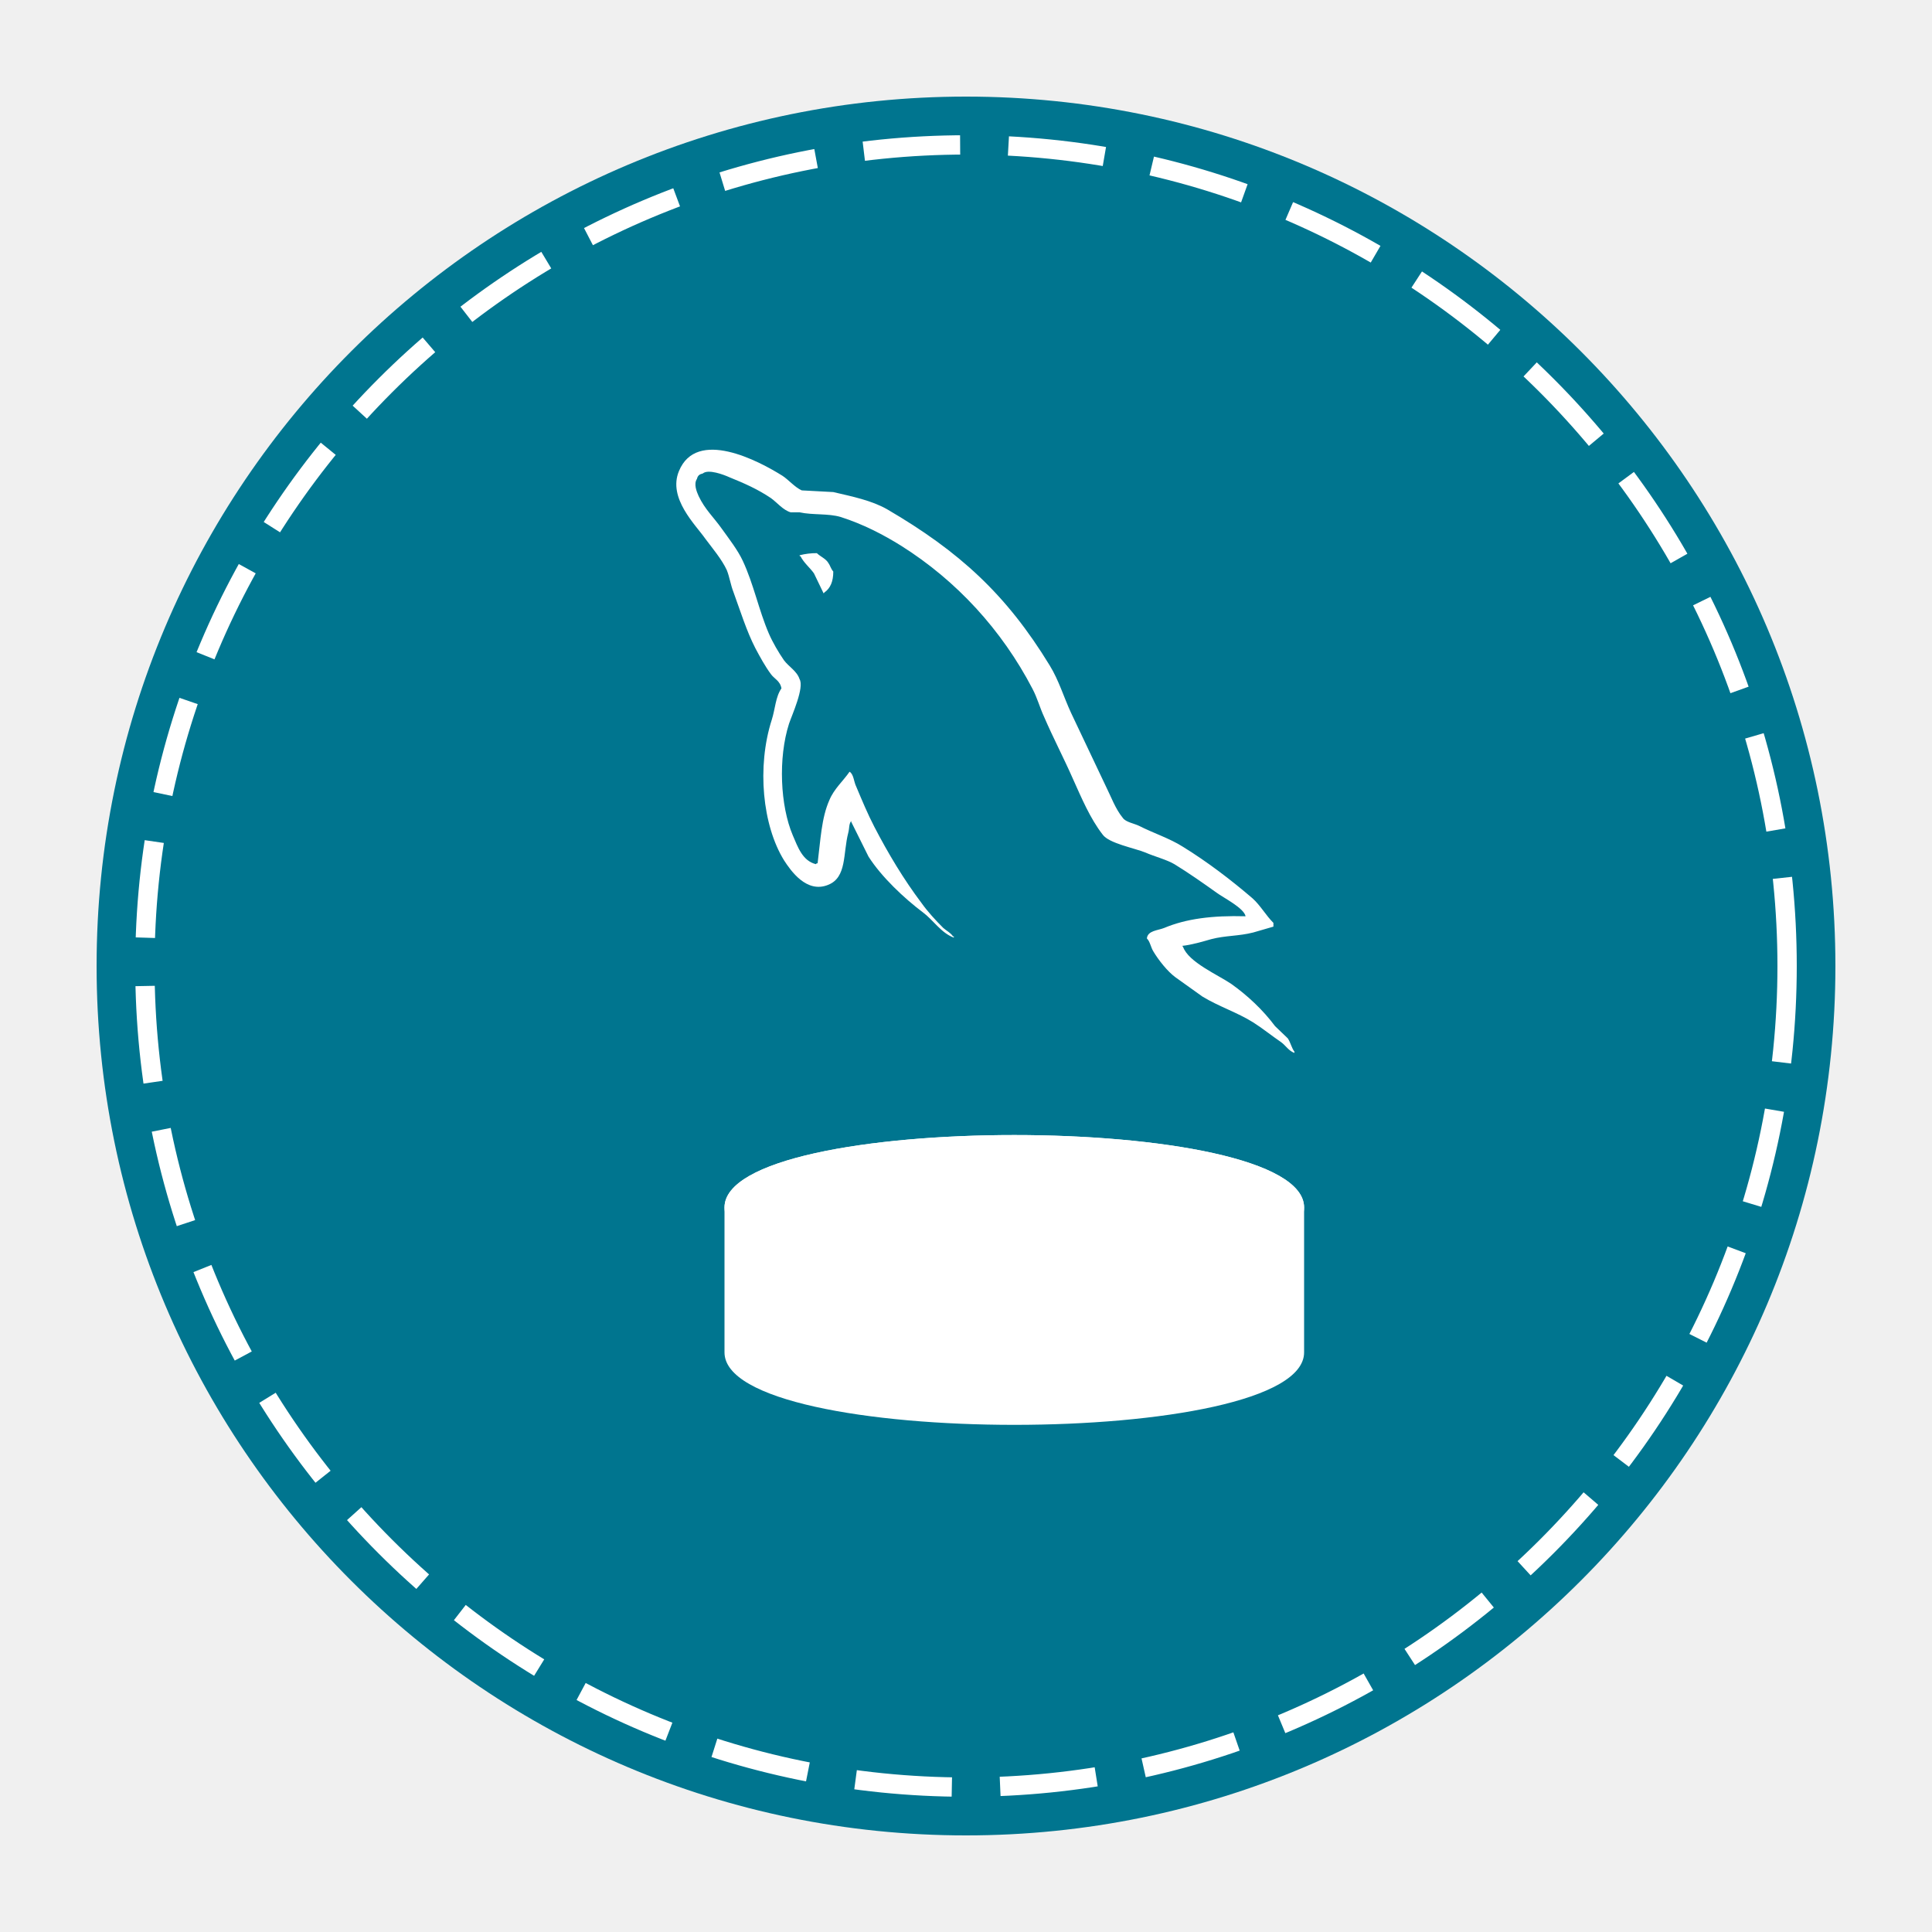
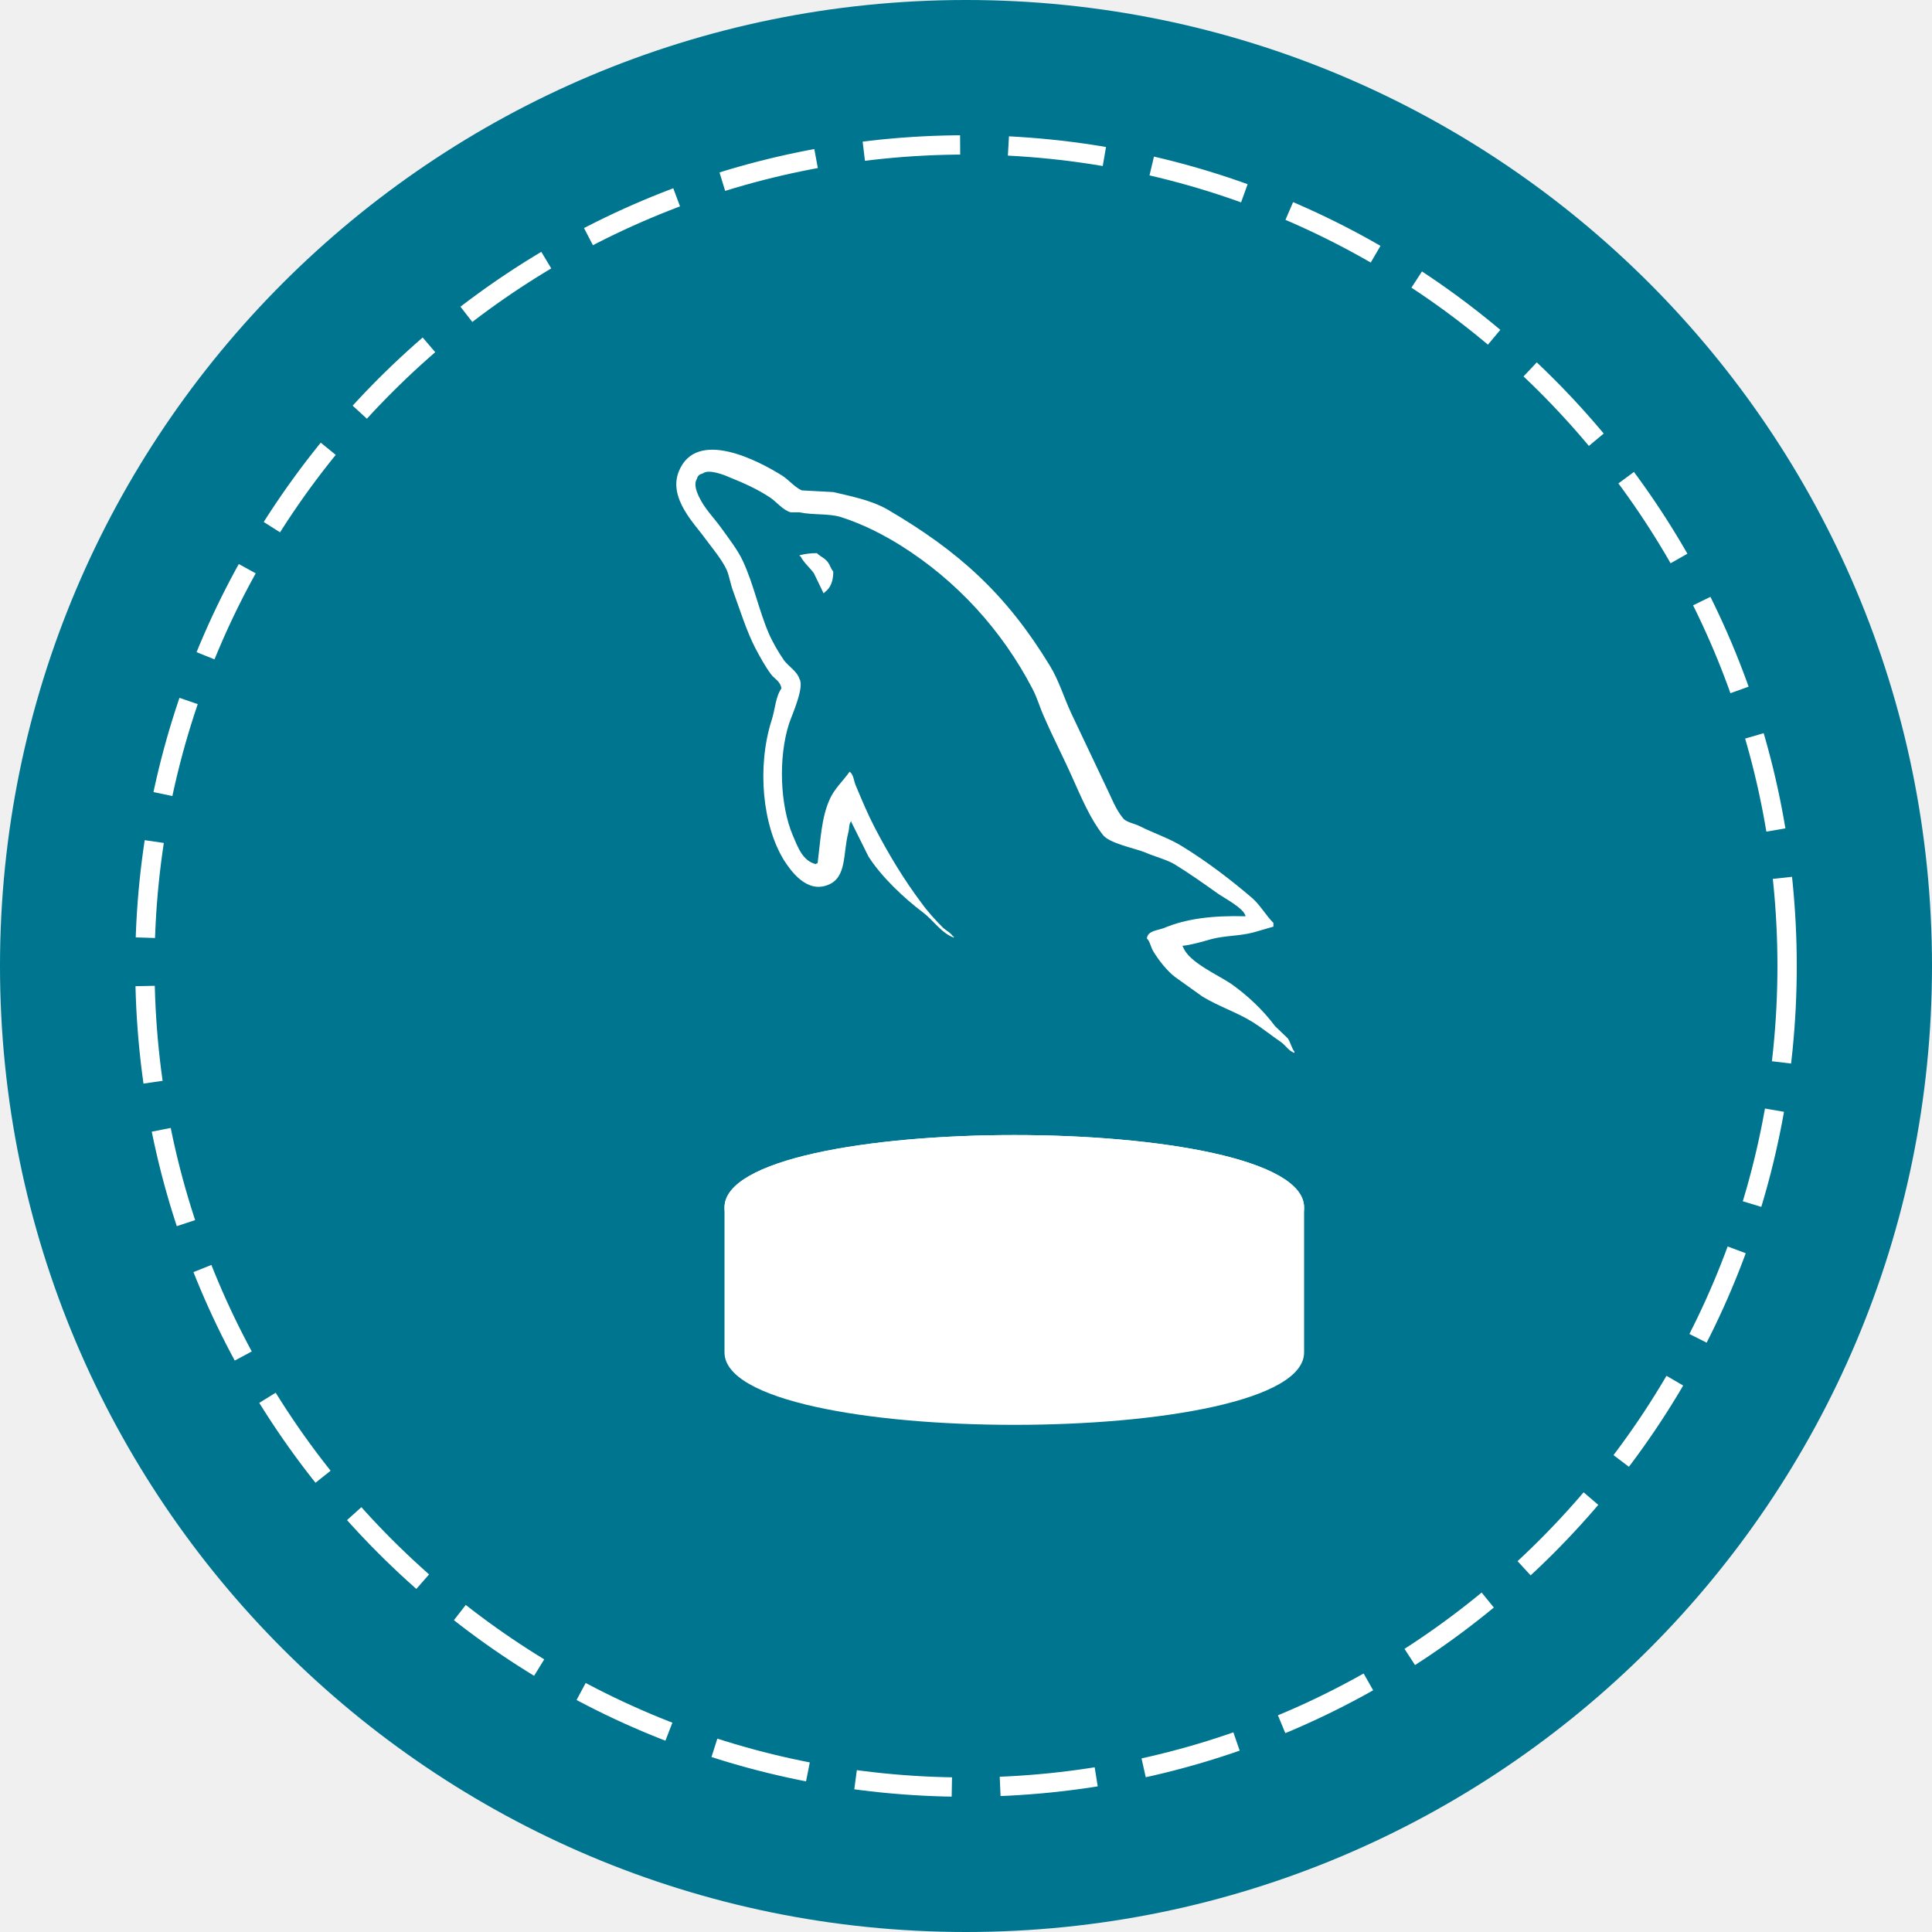
<svg xmlns="http://www.w3.org/2000/svg" viewBox="0 0 200 200">
-   <circle cx="100" cy="100" r="90" fill="#00758F" />
+   <circle cx="100" cy="100" r="100" fill="#00758F" />
  <g fill="white" transform="translate(70, 45) scale(2.5)">
    <path d="M179.076 94.886c-3.568-.1-6.336.268-8.656 1.25-.668.27-1.74.27-1.828 1.116.357.355.4.936.713 1.428.535.893 1.473 2.096 2.32 2.72l2.855 2.053c1.74 1.07 3.703 1.695 5.398 2.766.982.625 1.963 1.428 2.945 2.098.5.357.803.938 1.428 1.16v-.135c-.312-.4-.402-.98-.713-1.428l-1.34-1.293c-1.293-1.74-2.9-3.258-4.64-4.506-1.428-.982-4.55-2.32-5.13-3.97l-.088-.1c.98-.1 2.14-.447 3.078-.715 1.518-.4 2.9-.312 4.46-.713l2.143-.625v-.4c-.803-.803-1.383-1.874-2.23-2.632-2.275-1.963-4.775-3.882-7.363-5.488-1.383-.892-3.168-1.473-4.64-2.23-.537-.268-1.428-.402-1.74-.848-.805-.98-1.25-2.275-1.83-3.436l-3.658-7.763c-.803-1.74-1.295-3.48-2.275-5.086-4.596-7.585-9.594-12.18-17.268-16.687-1.65-.937-3.613-1.34-5.7-1.83l-3.346-.18c-.715-.312-1.428-1.16-2.053-1.562-2.543-1.606-9.102-5.086-10.977-.5-1.205 2.9 1.785 5.755 2.8 7.228.76 1.026 1.74 2.186 2.277 3.346.3.758.4 1.562.713 2.365.713 1.963 1.383 4.15 2.32 5.98.5.937 1.025 1.92 1.65 2.767.357.5.982.714 1.115 1.517-.625.893-.668 2.23-1.025 3.347-1.607 5.042-.982 11.288 1.293 15 .715 1.115 2.4 3.57 4.686 2.632 2.008-.803 1.56-3.346 2.14-5.577.135-.535.045-.892.312-1.25v.1l1.83 3.703c1.383 2.186 3.793 4.462 5.8 5.98 1.07.803 1.918 2.187 3.256 2.677v-.135h-.088c-.268-.4-.67-.58-1.027-.892-.803-.803-1.695-1.785-2.32-2.677-1.873-2.498-3.523-5.265-4.996-8.12-.715-1.383-1.34-2.9-1.918-4.283-.27-.536-.27-1.34-.715-1.606-.67.98-1.65 1.83-2.143 3.034-.848 1.918-.936 4.283-1.248 6.737-.18.045-.1 0-.18.1-1.426-.356-1.918-1.83-2.453-3.078-1.338-3.168-1.562-8.254-.402-11.913.312-.937 1.652-3.882 1.117-4.774-.27-.848-1.16-1.338-1.652-2.008-.58-.848-1.203-1.918-1.605-2.855-1.07-2.5-1.605-5.265-2.766-7.764-.537-1.16-1.473-2.365-2.232-3.435-.848-1.205-1.783-2.053-2.453-3.48-.223-.5-.535-1.294-.178-1.83.088-.357.268-.5.623-.58.58-.5 2.232.134 2.812.4 1.65.67 3.033 1.294 4.416 2.23.625.446 1.295 1.294 2.098 1.518h.938c1.428.312 3.033.1 4.37.5 2.365.76 4.506 1.874 6.426 3.08 5.844 3.703 10.664 8.968 13.92 15.26.535 1.026.758 1.963 1.25 3.034.938 2.187 2.098 4.417 3.033 6.56.938 2.097 1.83 4.24 3.168 5.98.67.937 3.346 1.427 4.55 1.918.893.4 2.275.76 3.08 1.25 1.516.937 3.033 2.008 4.46 3.034.713.534 2.945 1.65 3.078 2.54zm-45.5-38.772a7.09 7.09 0 0 0-1.828.223v.1h.088c.357.714.982 1.205 1.428 1.83l1.027 2.142.088-.1c.625-.446.938-1.16.938-2.23-.268-.312-.312-.625-.535-.937-.268-.446-.848-.67-1.206-1.026z" transform="matrix(.390229 0 0 .38781 -46.30004 -16.85672)" />
  </g>
  <g transform="translate(5, -15)">
    <path d="M70 140 C70 130, 130 130, 130 140 C130 150, 70 150, 70 140" fill="white" />
    <path d="M70 140 C70 130, 130 130, 130 140 L130 155 C130 165, 70 165, 70 155 Z" fill="white" />
  </g>
  <circle cx="100" cy="100" r="85" fill="none" stroke="white" stroke-width="2" stroke-dasharray="10,5" />
</svg>
